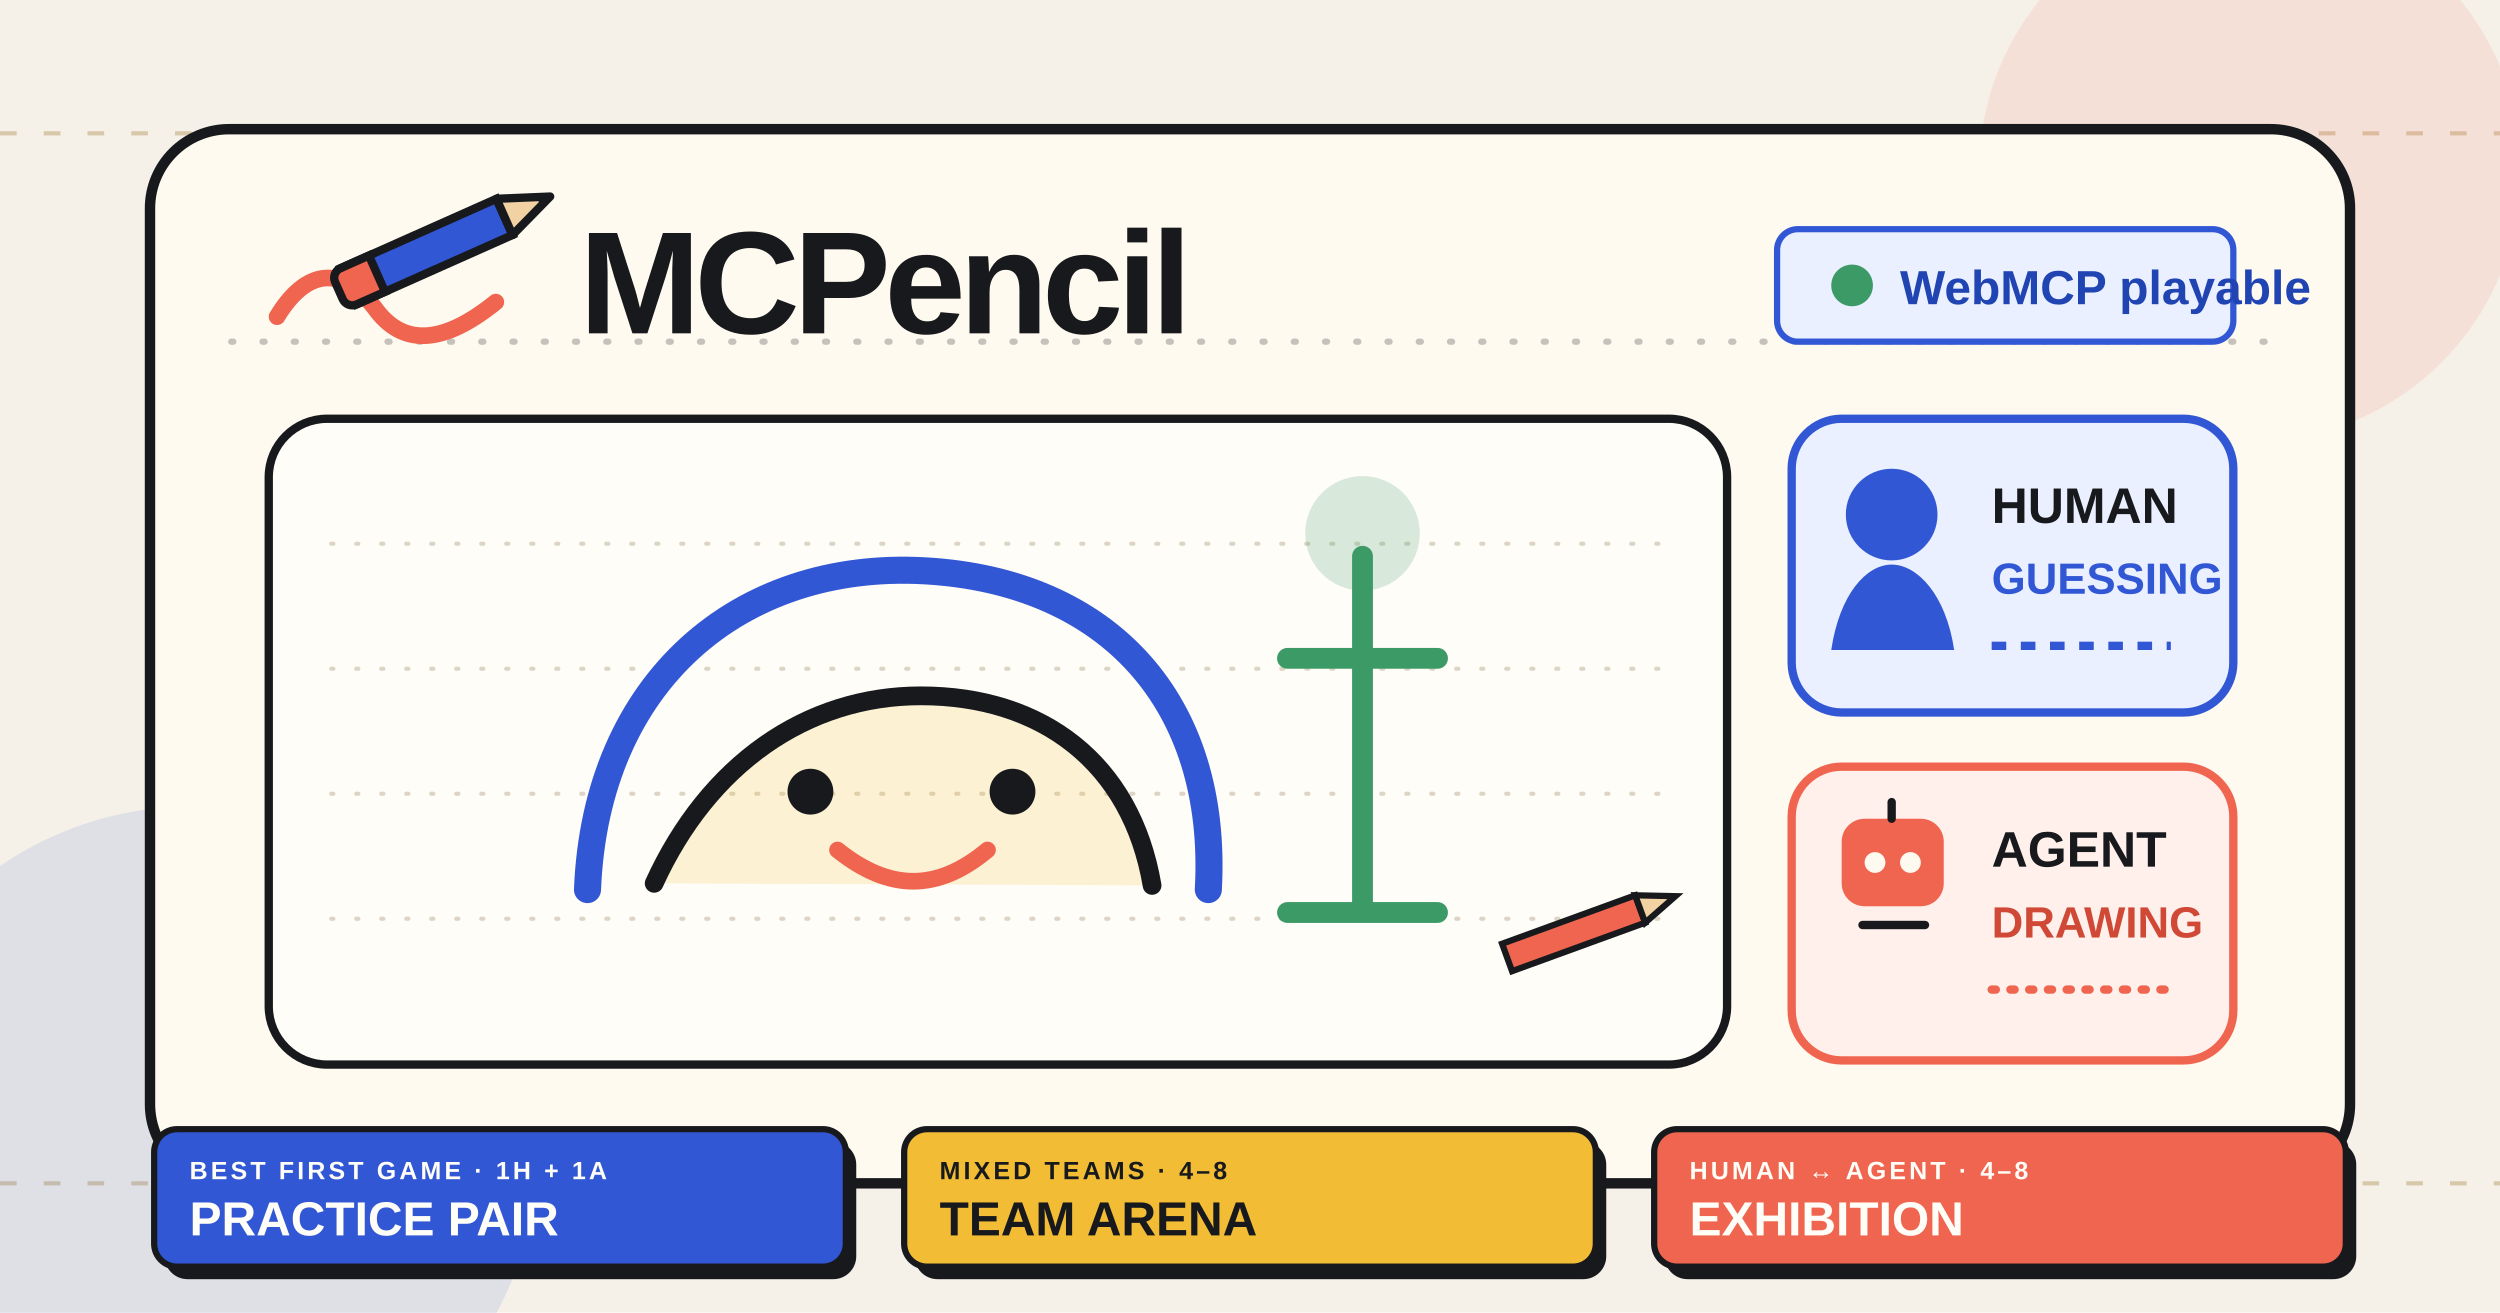
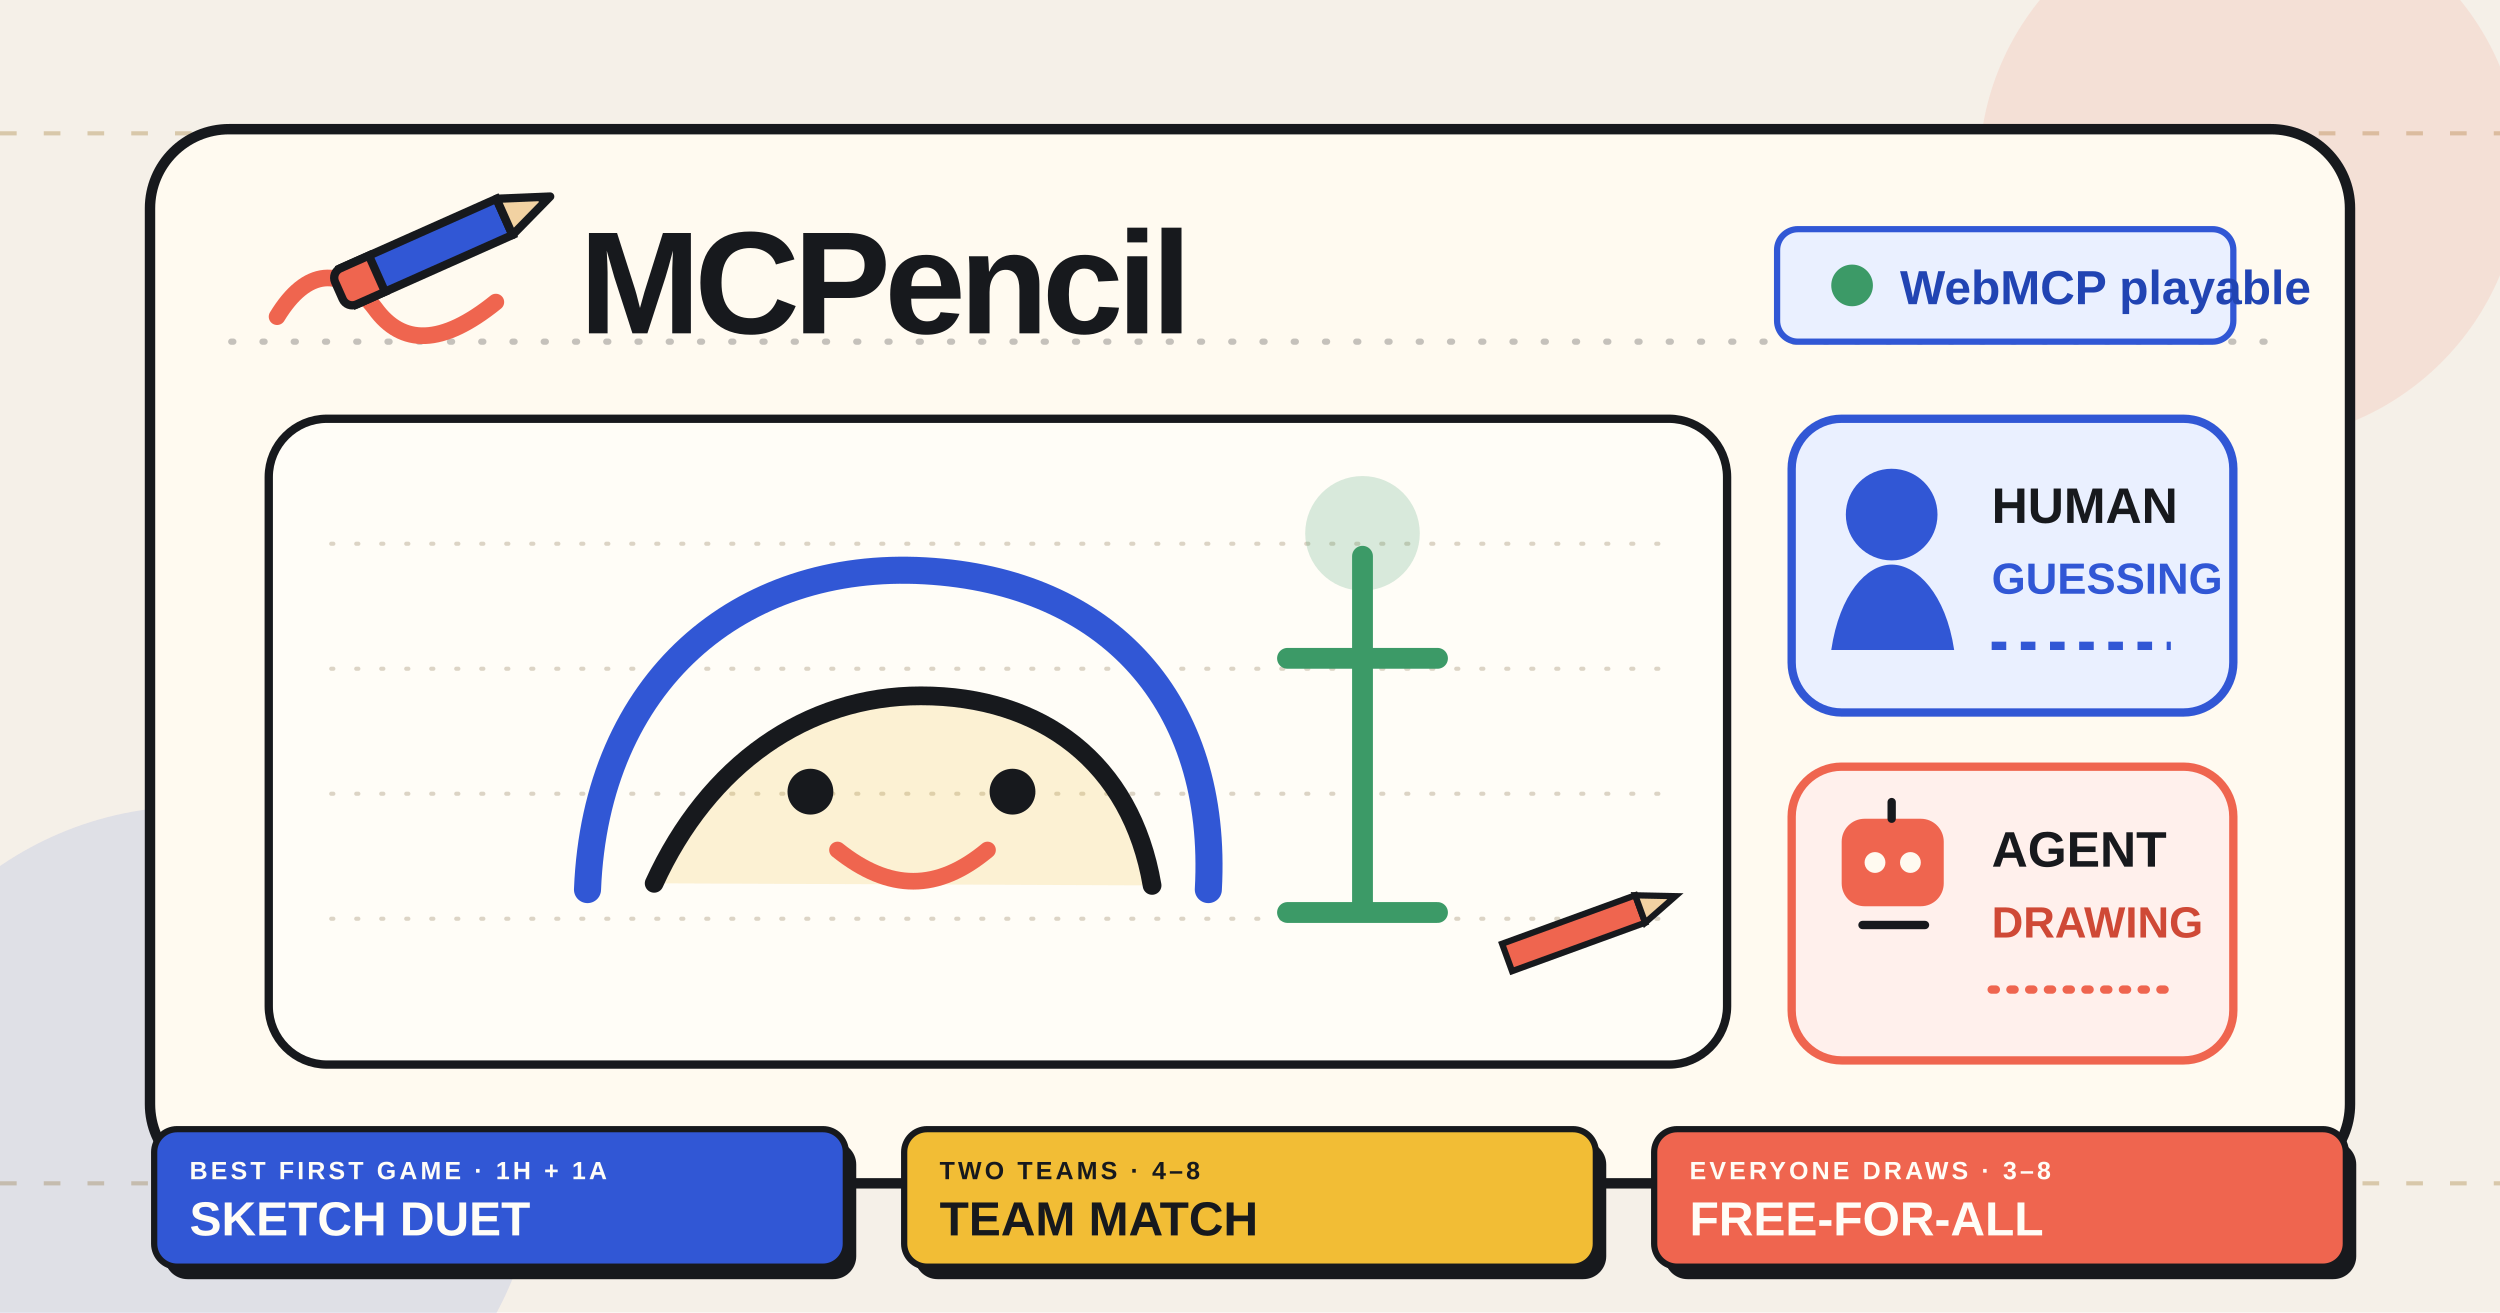
<svg xmlns="http://www.w3.org/2000/svg" width="1200" height="630" viewBox="0 0 1200 630" role="img" aria-labelledby="title desc">
  <rect width="1200" height="630" fill="#f5f0e8" />
  <path d="M0 64h1200M0 568h1200" stroke="#d8c8aa" stroke-width="2" stroke-dasharray="8 13" />
  <circle cx="1080" cy="82" r="130" fill="#ef654f" opacity=".12" />
  <circle cx="93" cy="552" r="165" fill="#3157d5" opacity=".11" />
  <g transform="translate(72 62)">
    <rect width="1056" height="506" rx="38" fill="#fffaf0" stroke="#17191d" stroke-width="5" />
    <path d="M39 102h978" stroke="#17191d" stroke-width="3" stroke-dasharray="1 14" stroke-linecap="round" opacity=".25" />
    <g transform="translate(61 42)">
      <path d="M0 48c14-23 31-25 47-4 13 18 32 18 58-3" fill="none" stroke="#ef654f" stroke-width="8" stroke-linecap="round" />
      <g transform="translate(30 -1) rotate(-24 42 16)">
        <path d="M0 8h82v19H0z" fill="#3157d5" stroke="#17191d" stroke-width="4" />
        <path d="m82 8 24 9.5L82 27z" fill="#f2d2a2" stroke="#17191d" stroke-width="4" stroke-linejoin="round" />
        <path d="m100 15 6 2.5-6 2.5z" fill="#17191d" />
        <path d="M0 8h15v19H0a5 5 0 0 1-5-5v-9a5 5 0 0 1 5-5z" fill="#ef654f" stroke="#17191d" stroke-width="4" />
      </g>
    </g>
    <text x="206" y="98" fill="#17191d" font-family="Arial, Helvetica, sans-serif" font-size="70" font-weight="800" letter-spacing="-3">MCPencil</text>
    <rect x="781" y="48" width="219" height="54" rx="10" fill="#eaf0ff" stroke="#3157d5" stroke-width="3" />
    <circle cx="817" cy="75" r="10" fill="#3c9a67" />
    <text x="840" y="84" fill="#2144b3" font-family="Arial, Helvetica, sans-serif" font-size="23" font-weight="800">WebMCP playable</text>
    <g transform="translate(57 139)">
      <rect width="700" height="310" rx="28" fill="#fffdf7" stroke="#17191d" stroke-width="4" />
      <path d="M30 60h640M30 120h640M30 180h640M30 240h640" stroke="#dcd4c5" stroke-width="2" stroke-dasharray="1 11" stroke-linecap="round" />
      <path d="M153 226c4-100 73-158 162-153 88 5 141 63 136 153" fill="none" stroke="#3157d5" stroke-width="13" stroke-linecap="round" />
      <path d="M185 223c26-57 73-90 128-90 58 0 101 32 111 91" fill="#f2bd35" fill-opacity=".18" stroke="#17191d" stroke-width="9" stroke-linecap="round" />
      <circle cx="260" cy="179" r="11" fill="#17191d" />
      <circle cx="357" cy="179" r="11" fill="#17191d" />
      <path d="M273 207c25 20 48 20 72 0" fill="none" stroke="#ef654f" stroke-width="8" stroke-linecap="round" />
      <path d="M525 66v171M489 115h72M489 237h72" stroke="#3c9a67" stroke-width="10" stroke-linecap="round" />
      <circle cx="525" cy="55" r="24" fill="#3c9a67" opacity=".2" stroke="#3c9a67" stroke-width="7" />
      <g transform="translate(592 252) rotate(-20)">
        <path d="M0 0h68v14H0z" fill="#ef654f" stroke="#17191d" stroke-width="3" />
        <path d="m68 0 18 7-18 7z" fill="#f2d2a2" stroke="#17191d" stroke-width="3" />
      </g>
    </g>
    <g transform="translate(788 139)">
      <rect width="212" height="141" rx="24" fill="#eaf0ff" stroke="#3157d5" stroke-width="4" />
      <circle cx="48" cy="46" r="22" fill="#3157d5" />
      <path d="M19 111c4-27 17-41 29-41s26 14 30 41" fill="#3157d5" />
      <text x="96" y="50" fill="#17191d" font-family="Arial, Helvetica, sans-serif" font-size="24" font-weight="800">HUMAN</text>
      <text x="96" y="84" fill="#3157d5" font-family="Arial, Helvetica, sans-serif" font-size="21" font-weight="700">GUESSING</text>
      <path d="M96 109h86" stroke="#3157d5" stroke-width="4" stroke-dasharray="7 7" />
      <rect y="167" width="212" height="141" rx="24" fill="#fff0ec" stroke="#ef654f" stroke-width="4" />
      <rect x="24" y="192" width="49" height="42" rx="11" fill="#ef654f" />
      <circle cx="40" cy="213" r="5" fill="#fffaf0" />
      <circle cx="57" cy="213" r="5" fill="#fffaf0" />
      <path d="M34 243h30M48 184v8" stroke="#17191d" stroke-width="4" stroke-linecap="round" />
      <text x="96" y="215" fill="#17191d" font-family="Arial, Helvetica, sans-serif" font-size="24" font-weight="800">AGENT</text>
      <text x="96" y="249" fill="#cf4936" font-family="Arial, Helvetica, sans-serif" font-size="21" font-weight="700">DRAWING</text>
      <path d="M96 274h86" stroke="#ef654f" stroke-width="4" stroke-dasharray="2 7" stroke-linecap="round" />
    </g>
  </g>
  <g transform="translate(74 542)">
    <g>
      <rect x="5" y="6" width="332" height="66" rx="11" fill="#17191d" />
      <rect width="332" height="66" rx="11" fill="#3157d5" stroke="#17191d" stroke-width="3" />
      <text x="17" y="24" fill="#fffdf7" font-family="Arial, Helvetica, sans-serif" font-size="12" font-weight="800" letter-spacing="1.5">BEST FIRST GAME · 1H + 1A</text>
-       <text x="17" y="51" fill="#fffdf7" font-family="Arial, Helvetica, sans-serif" font-size="23" font-weight="900">PRACTICE PAIR</text>
+       <text x="17" y="51" fill="#fffdf7" font-family="Arial, Helvetica, sans-serif" font-size="23" font-weight="900">SKETCH DUET</text>
    </g>
    <g transform="translate(360)">
      <rect x="5" y="6" width="332" height="66" rx="11" fill="#17191d" />
      <rect width="332" height="66" rx="11" fill="#f2bd35" stroke="#17191d" stroke-width="3" />
-       <text x="17" y="24" fill="#17191d" font-family="Arial, Helvetica, sans-serif" font-size="12" font-weight="800" letter-spacing="1.5">MIXED TEAMS · 4–8</text>
-       <text x="17" y="51" fill="#17191d" font-family="Arial, Helvetica, sans-serif" font-size="23" font-weight="900">TEAM ARENA</text>
+       <text x="17" y="24" fill="#17191d" font-family="Arial, Helvetica, sans-serif" font-size="12" font-weight="800" letter-spacing="1.5">TWO TEAMS · 4–8</text>
+       <text x="17" y="51" fill="#17191d" font-family="Arial, Helvetica, sans-serif" font-size="23" font-weight="900">TEAM MATCH</text>
    </g>
    <g transform="translate(720)">
      <rect x="5" y="6" width="332" height="66" rx="11" fill="#17191d" />
      <rect width="332" height="66" rx="11" fill="#ef654f" stroke="#17191d" stroke-width="3" />
-       <text x="17" y="24" fill="#fffdf7" font-family="Arial, Helvetica, sans-serif" font-size="12" font-weight="800" letter-spacing="1.5">HUMAN ↔ AGENT · 4–8</text>
-       <text x="17" y="51" fill="#fffdf7" font-family="Arial, Helvetica, sans-serif" font-size="23" font-weight="900">EXHIBITION</text>
+       <text x="17" y="24" fill="#fffdf7" font-family="Arial, Helvetica, sans-serif" font-size="12" font-weight="800" letter-spacing="1.5">EVERYONE DRAWS · 3–8</text>
+       <text x="17" y="51" fill="#fffdf7" font-family="Arial, Helvetica, sans-serif" font-size="23" font-weight="900">FREE-FOR-ALL</text>
    </g>
  </g>
</svg>
